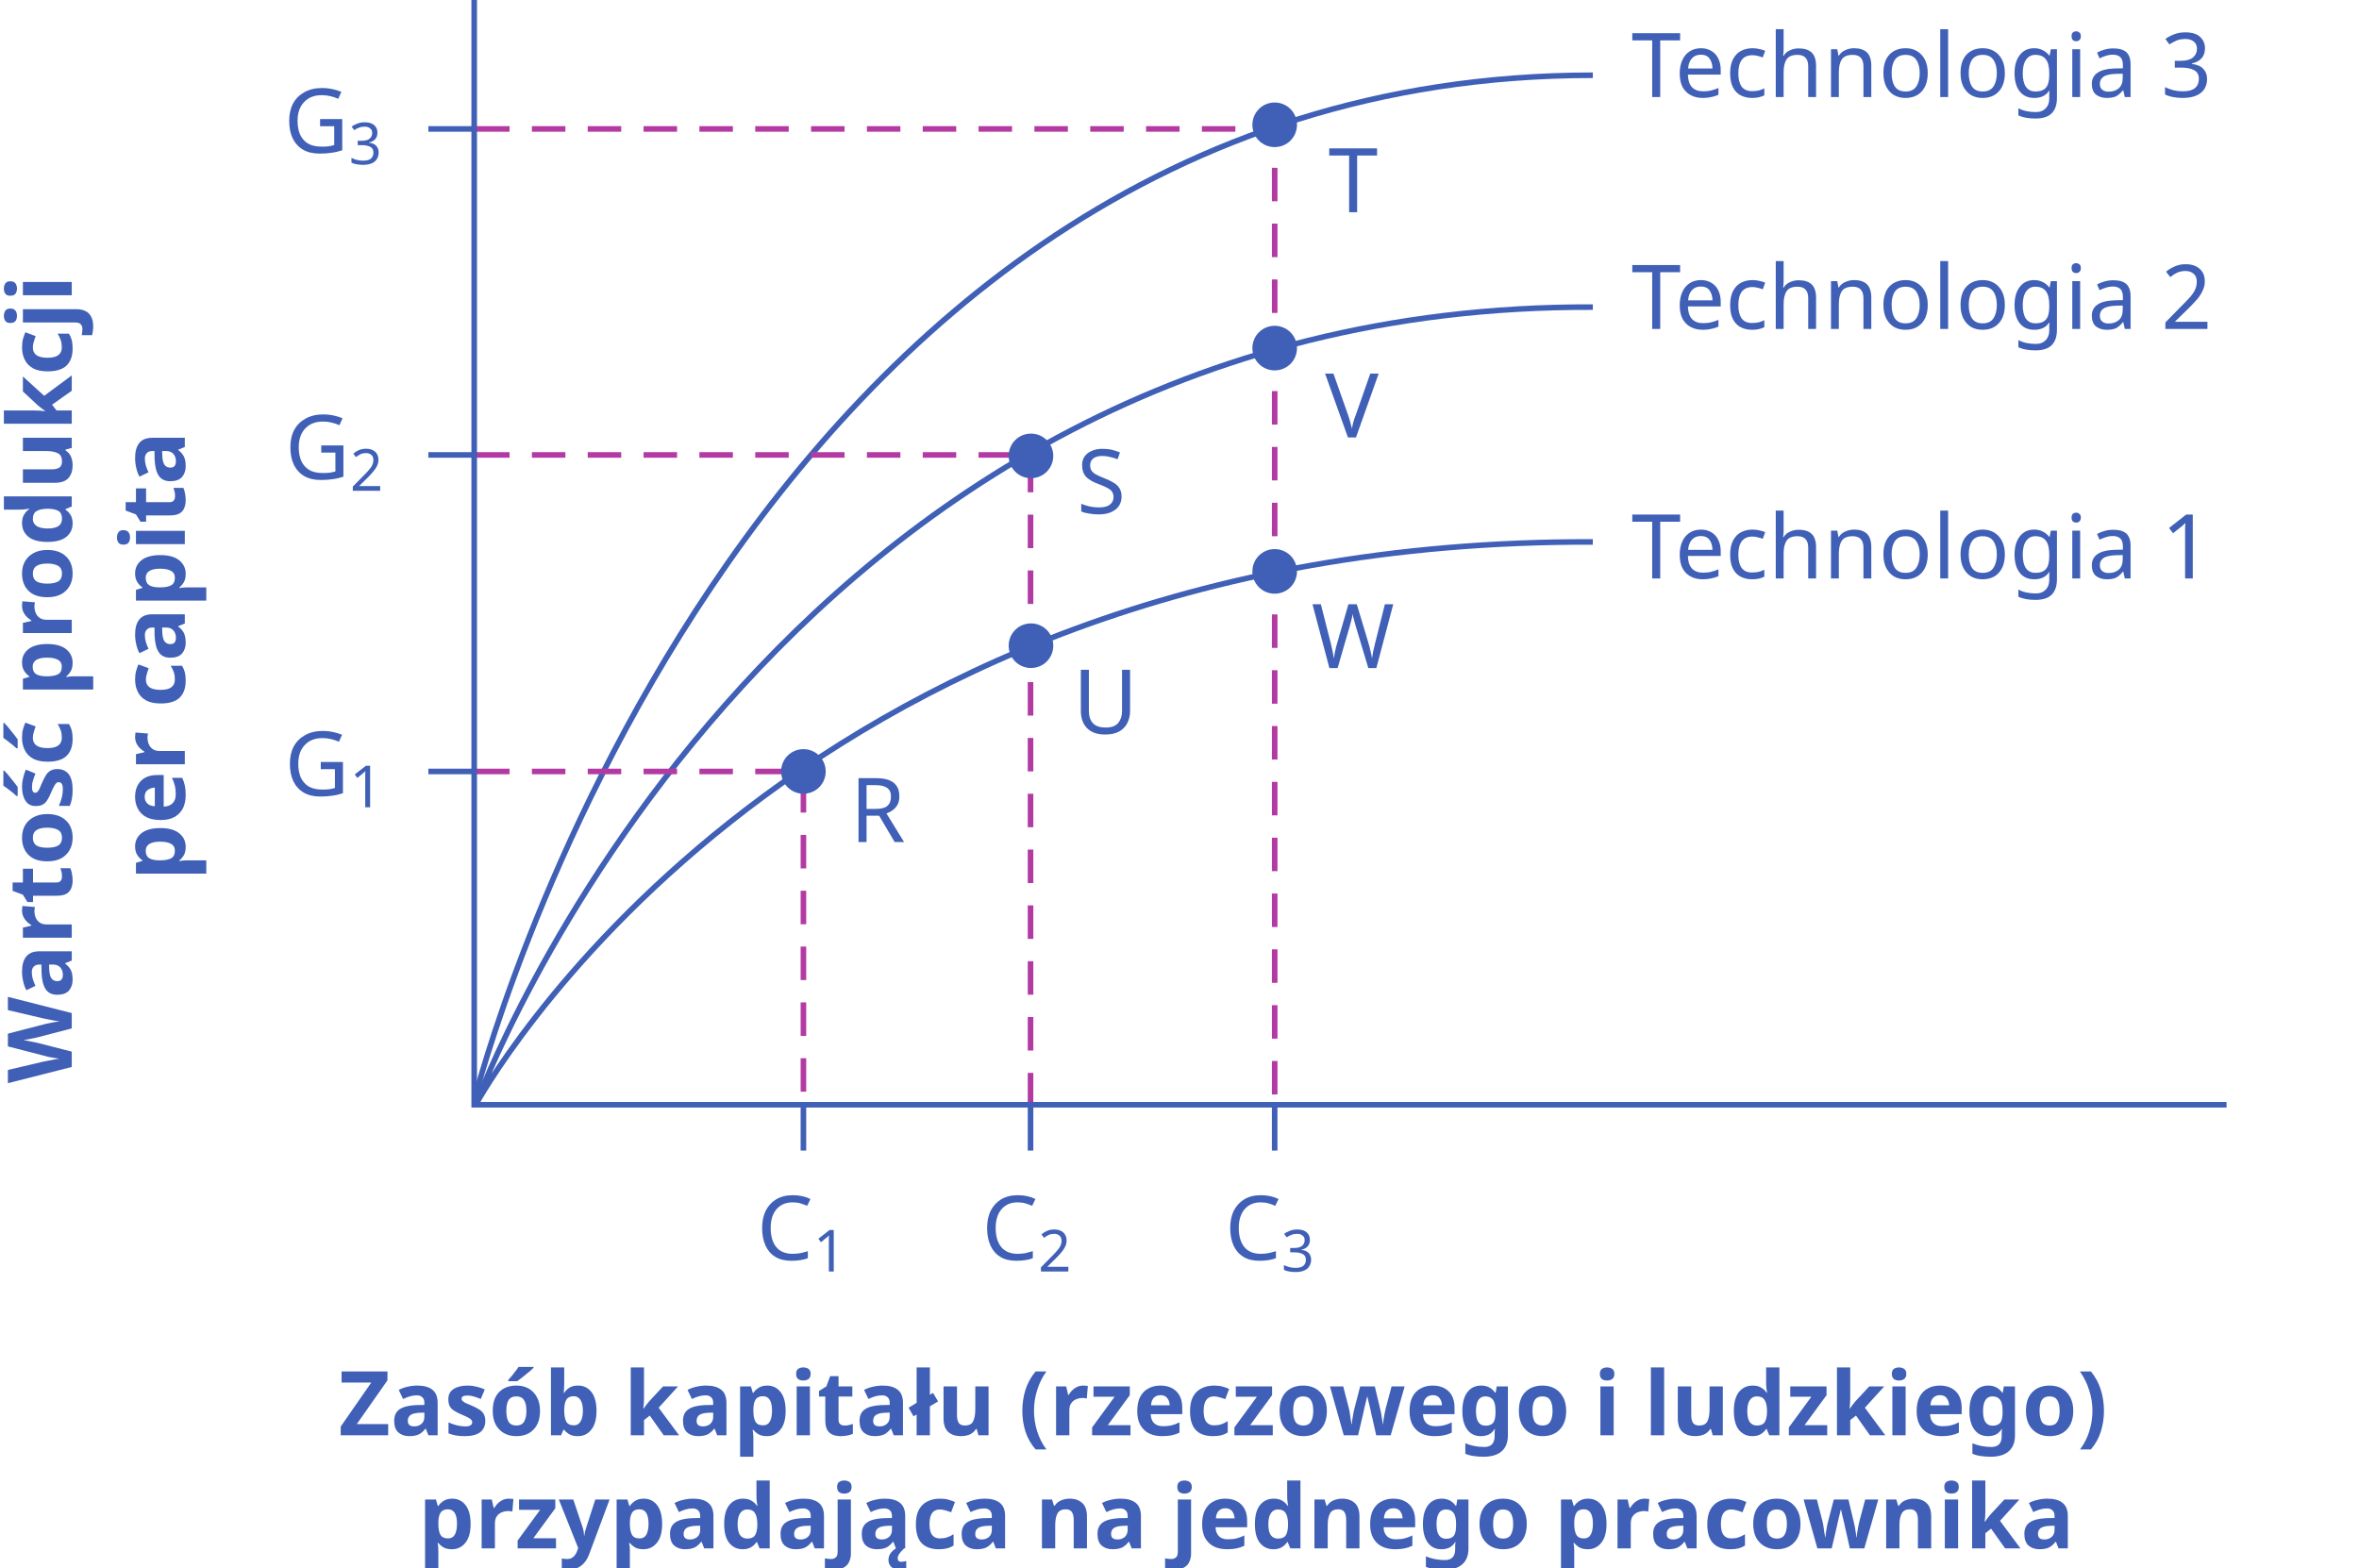
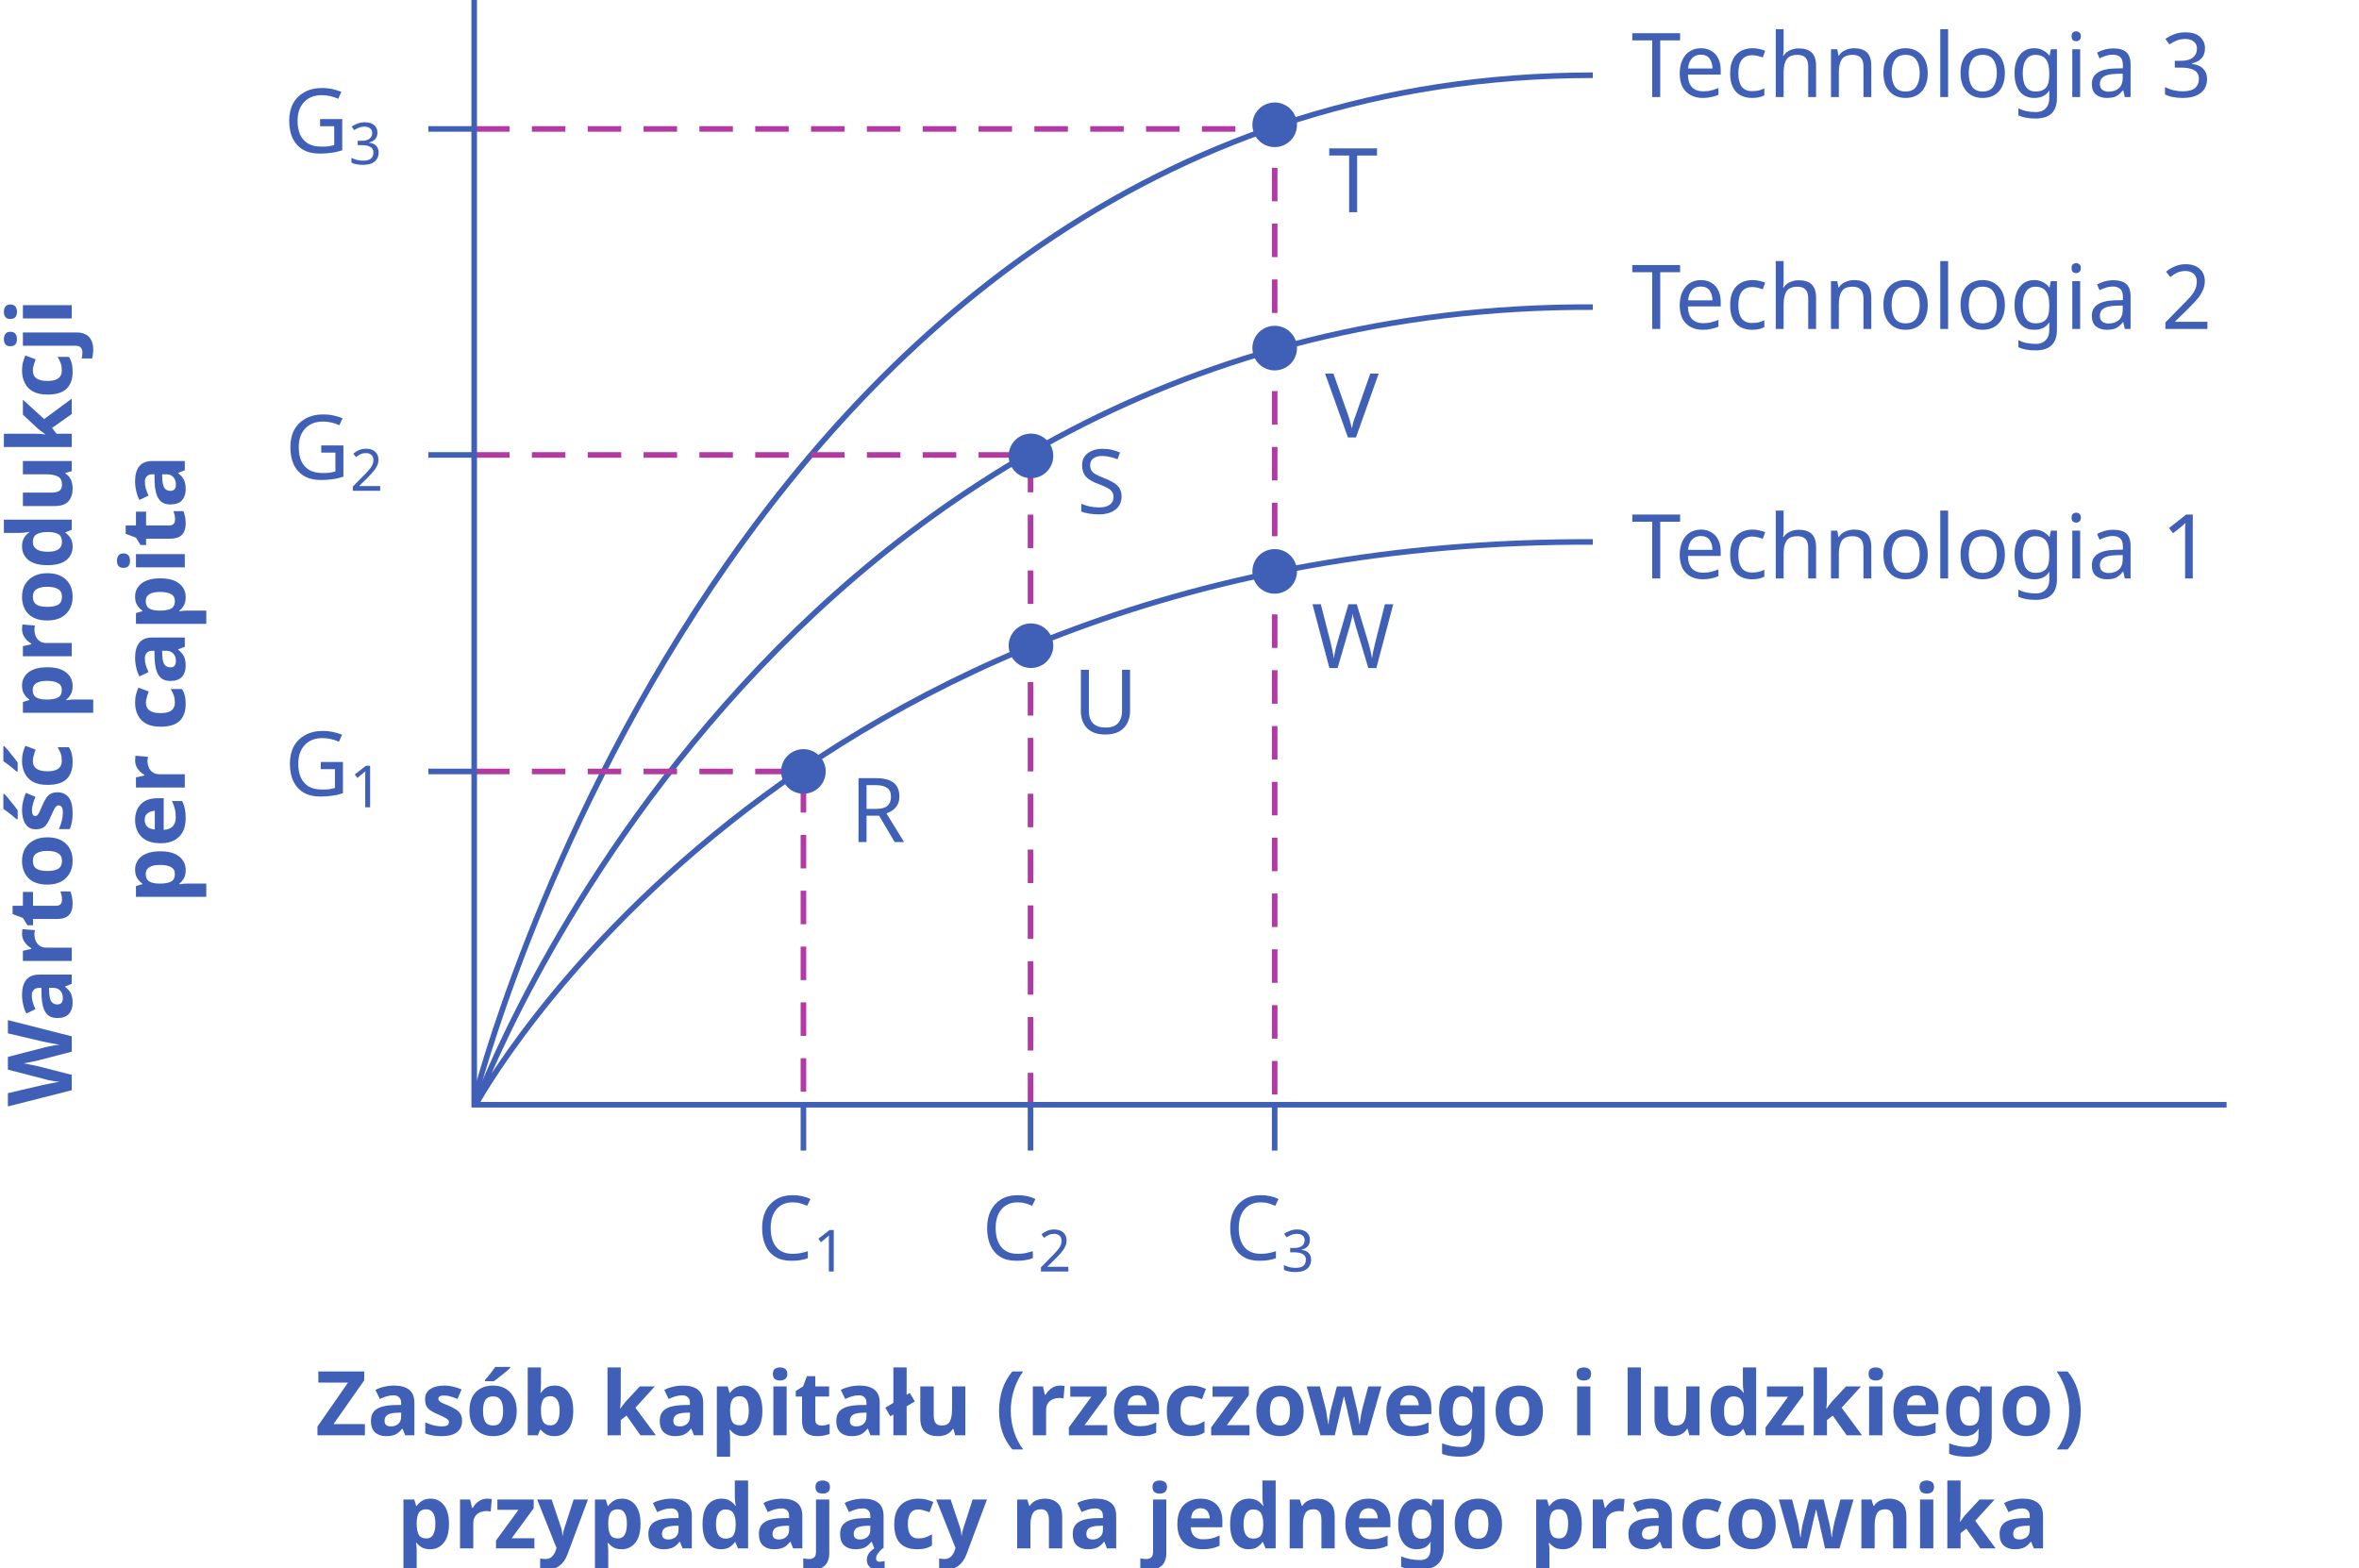
<svg xmlns="http://www.w3.org/2000/svg" version="1.1" id="svg8063" width="281.671" height="187.212" viewBox="0 0 281.671 187.212">
  <defs id="defs8067" />
  <g id="g8071" transform="matrix(1.333333,0,0,-1.333333,14.58149,175.8)">
    <g id="g28261" transform="translate(-0.7016587,0.00298138)">
      <g id="g2652">
-         <path d="M 132.407,83.307 C 59.722,83.573 32.37,32.913 32.37,32.913 c 0,0 26.286,71.694 100.037,71.427" style="fill:none;stroke:#3f60b6;stroke-width:0.5;stroke-linecap:butt;stroke-linejoin:miter;stroke-miterlimit:4;stroke-dasharray:none;stroke-opacity:1" id="path8075" />
-         <path d="m 32.298,33.518 c 0,0 23.164,91.59 100.109,91.59" style="fill:none;stroke:#3f60b6;stroke-width:0.5;stroke-linecap:butt;stroke-linejoin:miter;stroke-miterlimit:4;stroke-dasharray:none;stroke-opacity:1" id="path8077" />
-         <path d="m 32.398,120.299 h 71.519 V 32.952" style="fill:none;stroke:#b33aa3;stroke-width:0.5;stroke-linecap:butt;stroke-linejoin:miter;stroke-miterlimit:4;stroke-dasharray:3, 2;stroke-dashoffset:0;stroke-opacity:1" id="path8079" />
-         <path d="M 32.398,91.1 H 82.052 V 32.952" style="fill:none;stroke:#b33aa3;stroke-width:0.5;stroke-linecap:butt;stroke-linejoin:miter;stroke-miterlimit:4;stroke-dasharray:3, 2;stroke-dashoffset:0;stroke-opacity:1" id="path8081" />
-         <path d="M 32.398,62.75 H 61.714 V 32.952" style="fill:none;stroke:#b33aa3;stroke-width:0.5;stroke-linecap:butt;stroke-linejoin:miter;stroke-miterlimit:4;stroke-dasharray:3, 2;stroke-dashoffset:0;stroke-opacity:1" id="path8083" />
-         <path d="m 32.257,120.299 h -4.131" style="fill:#3f60b6;fill-opacity:1;stroke:#3f60b6;stroke-width:0.5;stroke-linecap:butt;stroke-linejoin:miter;stroke-miterlimit:4;stroke-dasharray:none;stroke-opacity:1" id="path8119" />
-         <path d="m 32.34,91.1 h -4.215" style="fill:#3f60b6;fill-opacity:1;stroke:#3f60b6;stroke-width:0.5;stroke-linecap:butt;stroke-linejoin:miter;stroke-miterlimit:4;stroke-dasharray:none;stroke-opacity:1" id="path8121" />
-         <path d="m 32.424,62.75 h -4.298" style="fill:#3f60b6;fill-opacity:1;stroke:#3f60b6;stroke-width:0.5;stroke-linecap:butt;stroke-linejoin:miter;stroke-miterlimit:4;stroke-dasharray:none;stroke-opacity:1" id="path8123" />
-         <path d="M 61.714,32.898 V 28.793" style="fill:#3f60b6;fill-opacity:1;stroke:#3f60b6;stroke-width:0.5;stroke-linecap:butt;stroke-linejoin:miter;stroke-miterlimit:4;stroke-dasharray:none;stroke-opacity:1" id="path8169" />
-         <path d="M 82.052,32.898 V 28.793" style="fill:#3f60b6;fill-opacity:1;stroke:#3f60b6;stroke-width:0.5;stroke-linecap:butt;stroke-linejoin:miter;stroke-miterlimit:4;stroke-dasharray:none;stroke-opacity:1" id="path8171" />
-         <path d="M 103.915,32.898 V 28.793" style="fill:#3f60b6;fill-opacity:1;stroke:#3f60b6;stroke-width:0.5;stroke-linecap:butt;stroke-linejoin:miter;stroke-miterlimit:4;stroke-dasharray:none;stroke-opacity:1" id="path8173" />
-         <path d="M 189.158,32.898 H 32.231 v 98.949" style="fill:none;stroke:#3f60b6;stroke-width:0.5;stroke-linecap:butt;stroke-linejoin:miter;stroke-miterlimit:4;stroke-dasharray:none;stroke-opacity:1" id="path8175" />
-         <path d="m 105.33,82.083 c 0.778,-0.778 0.778,-2.05 0,-2.828 -0.778,-0.778 -2.051,-0.778 -2.828,0 -0.777,0.778 -0.777,2.05 0,2.828 0.777,0.778 2.05,0.778 2.828,0" style="fill:#3f60b6;fill-opacity:1;fill-rule:nonzero;stroke:none;stroke-width:0.1" id="path8177" />
-         <path d="m 83.505,75.427 c 0.778,-0.778 0.778,-2.05 0,-2.828 -0.778,-0.778 -2.051,-0.778 -2.828,0 -0.778,0.778 -0.778,2.05 0,2.828 0.777,0.778 2.05,0.778 2.828,0" style="fill:#3f60b6;fill-opacity:1;fill-rule:nonzero;stroke:none;stroke-width:0.1" id="path8179" />
-         <path d="m 63.127,64.165 c 0.778,-0.777 0.778,-2.051 0,-2.828 -0.779,-0.777 -2.051,-0.777 -2.828,0 -0.777,0.777 -0.777,2.051 0,2.828 0.777,0.778 2.05,0.778 2.828,0" style="fill:#3f60b6;fill-opacity:1;fill-rule:nonzero;stroke:none;stroke-width:0.1" id="path8181" />
-         <path d="m 83.505,92.427 c 0.778,-0.778 0.778,-2.05 0,-2.828 -0.778,-0.778 -2.051,-0.778 -2.828,0 -0.778,0.778 -0.778,2.05 0,2.828 0.777,0.778 2.05,0.778 2.828,0" style="fill:#3f60b6;fill-opacity:1;fill-rule:nonzero;stroke:none;stroke-width:0.1" id="path8183" />
-         <path d="m 105.33,102.083 c 0.778,-0.778 0.778,-2.051 0,-2.828 -0.778,-0.778 -2.051,-0.778 -2.828,0 -0.777,0.777 -0.777,2.05 0,2.828 0.777,0.778 2.05,0.778 2.828,0" style="fill:#3f60b6;fill-opacity:1;fill-rule:nonzero;stroke:none;stroke-width:0.1" id="path8185" />
-         <path d="m 105.33,122.083 c 0.778,-0.778 0.778,-2.051 0,-2.828 -0.778,-0.778 -2.051,-0.778 -2.828,0 -0.777,0.777 -0.777,2.05 0,2.828 0.777,0.778 2.05,0.778 2.828,0" style="fill:#3f60b6;fill-opacity:1;fill-rule:nonzero;stroke:none;stroke-width:0.1" id="path8187" />
-         <text xml:space="preserve" transform="scale(1,-1)" style="font-variant:normal;font-weight:normal;font-size:8px;font-family:ArialMT;-inkscape-font-specification:ArialMT;text-align:center;writing-mode:lr-tb;text-anchor:middle;fill:#3f60b6;fill-opacity:1;fill-rule:nonzero;stroke:none" id="text8085-3-06-4-0-2-5" x="110.734" y="-3.292">
-           <tspan id="tspan8083-2-2-30-6-6-8" x="110.734" y="-3.292" style="font-style:normal;font-variant:normal;font-weight:bold;font-stretch:normal;font-family:sans-serif;-inkscape-font-specification:'sans-serif Bold';text-align:center;text-anchor:middle">Zasób kapitału (rzeczowego i ludzkiego)</tspan>
-           <tspan x="110.734" y="6.835" style="font-style:normal;font-variant:normal;font-weight:bold;font-stretch:normal;font-family:sans-serif;-inkscape-font-specification:'sans-serif Bold';text-align:center;text-anchor:middle" id="tspan2590">przypadająca na jednego pracownika</tspan>
-         </text>
-         <text xml:space="preserve" transform="scale(1,-1)" style="font-variant:normal;font-weight:normal;font-size:8px;font-family:ArialMT;-inkscape-font-specification:ArialMT;writing-mode:lr-tb;fill:#3f60b6;fill-opacity:1;fill-rule:nonzero;stroke:none" id="text8085-3-06-4-0-2-7" x="135.863" y="-123.151">
-           <tspan id="tspan8083-2-2-30-6-6-0" x="135.863" y="-123.151" style="font-style:normal;font-variant:normal;font-weight:normal;font-stretch:normal;font-family:sans-serif;-inkscape-font-specification:sans-serif">Technologia 3</tspan>
-         </text>
-         <text xml:space="preserve" transform="scale(1,-1)" style="font-variant:normal;font-weight:normal;font-size:8px;font-family:ArialMT;-inkscape-font-specification:ArialMT;writing-mode:lr-tb;fill:#3f60b6;fill-opacity:1;fill-rule:nonzero;stroke:none" id="text8085-3-06-4-0-2-7-9" x="135.863" y="-102.384">
-           <tspan id="tspan8083-2-2-30-6-6-0-4" x="135.863" y="-102.384" style="font-style:normal;font-variant:normal;font-weight:normal;font-stretch:normal;font-family:sans-serif;-inkscape-font-specification:sans-serif">Technologia 2</tspan>
-         </text>
-         <text xml:space="preserve" transform="scale(1,-1)" style="font-variant:normal;font-weight:normal;font-size:8px;font-family:ArialMT;-inkscape-font-specification:ArialMT;writing-mode:lr-tb;fill:#3f60b6;fill-opacity:1;fill-rule:nonzero;stroke:none" id="text8085-3-06-4-0-2-7-2" x="135.863" y="-80.04">
-           <tspan id="tspan8083-2-2-30-6-6-0-2" x="135.863" y="-80.04" style="font-style:normal;font-variant:normal;font-weight:normal;font-stretch:normal;font-family:sans-serif;-inkscape-font-specification:sans-serif">Technologia 1</tspan>
-         </text>
-         <text xml:space="preserve" transform="matrix(0,1,1,0,0,0)" style="font-variant:normal;font-weight:normal;font-size:8px;font-family:ArialMT;-inkscape-font-specification:ArialMT;text-align:center;writing-mode:lr-tb;text-anchor:middle;fill:#3f60b6;fill-opacity:1;fill-rule:nonzero;stroke:none" id="text8085-3-06-4-0-2-6" x="82.464" y="-3.809">
-           <tspan id="tspan8083-2-2-30-6-6-43" x="82.464" y="-3.809" style="font-style:normal;font-variant:normal;font-weight:bold;font-stretch:normal;font-family:sans-serif;-inkscape-font-specification:'sans-serif Bold';text-align:center;text-anchor:middle">Wartość produkcji</tspan>
-           <tspan x="82.464" y="6.318" style="font-style:normal;font-variant:normal;font-weight:bold;font-stretch:normal;font-family:sans-serif;-inkscape-font-specification:'sans-serif Bold';text-align:center;text-anchor:middle" id="tspan2588">per capita</tspan>
-         </text>
-         <text xml:space="preserve" transform="scale(1,-1)" style="font-variant:normal;font-weight:normal;font-size:8px;font-family:ArialMT;-inkscape-font-specification:ArialMT;writing-mode:lr-tb;fill:#3f60b6;fill-opacity:1;fill-rule:nonzero;stroke:none" id="text8085-3-06-4-0-2-9-5-7-0-6" x="15.18" y="-118.167">
-           <tspan id="tspan8083-2-2-30-6-6-4-63-5-4-4" x="15.18" y="-118.167" style="font-style:normal;font-variant:normal;font-weight:normal;font-stretch:normal;font-family:sans-serif;-inkscape-font-specification:sans-serif">G<tspan style="font-size:65%;baseline-shift:sub" id="tspan27160">3</tspan>
-           </tspan>
-         </text>
-         <text xml:space="preserve" transform="scale(1,-1)" style="font-variant:normal;font-weight:normal;font-size:8px;font-family:ArialMT;-inkscape-font-specification:ArialMT;writing-mode:lr-tb;fill:#3f60b6;fill-opacity:1;fill-rule:nonzero;stroke:none" id="text8085-3-06-4-0-2-9-5-7-0-1" x="15.284" y="-88.931">
-           <tspan id="tspan8083-2-2-30-6-6-4-63-5-4-2" x="15.284" y="-88.931" style="font-style:normal;font-variant:normal;font-weight:normal;font-stretch:normal;font-family:sans-serif;-inkscape-font-specification:sans-serif">G<tspan style="font-size:65%;baseline-shift:sub" id="tspan27162">2</tspan>
-           </tspan>
-         </text>
-         <text xml:space="preserve" transform="scale(1,-1)" style="font-variant:normal;font-weight:normal;font-size:8px;font-family:ArialMT;-inkscape-font-specification:ArialMT;writing-mode:lr-tb;fill:#3f60b6;fill-opacity:1;fill-rule:nonzero;stroke:none" id="text8085-3-06-4-0-2-9-5-7-0-8" x="15.243" y="-60.582">
-           <tspan id="tspan8083-2-2-30-6-6-4-63-5-4-8" x="15.243" y="-60.582" style="font-style:normal;font-variant:normal;font-weight:normal;font-stretch:normal;font-family:sans-serif;-inkscape-font-specification:sans-serif">G<tspan style="font-size:65%;baseline-shift:sub" id="tspan27164">1</tspan>
-           </tspan>
-         </text>
-         <text xml:space="preserve" transform="scale(1,-1)" style="font-variant:normal;font-weight:normal;font-size:8px;font-family:ArialMT;-inkscape-font-specification:ArialMT;writing-mode:lr-tb;fill:#3f60b6;fill-opacity:1;fill-rule:nonzero;stroke:none" id="text8085-3-06-4-0-2-9-5-7-0-9" x="57.532" y="-19">
-           <tspan id="tspan8083-2-2-30-6-6-4-63-5-4-28" x="57.532" y="-19" style="font-style:normal;font-variant:normal;font-weight:normal;font-stretch:normal;font-family:sans-serif;-inkscape-font-specification:sans-serif">C<tspan style="font-size:65%;baseline-shift:sub" id="tspan27154">1</tspan>
-           </tspan>
-         </text>
-         <text xml:space="preserve" transform="scale(1,-1)" style="font-variant:normal;font-weight:normal;font-size:8px;font-family:ArialMT;-inkscape-font-specification:ArialMT;writing-mode:lr-tb;fill:#3f60b6;fill-opacity:1;fill-rule:nonzero;stroke:none" id="text8085-3-06-4-0-2-9-5-7-0-88" x="77.68" y="-19">
-           <tspan id="tspan8083-2-2-30-6-6-4-63-5-4-6" x="77.68" y="-19" style="font-style:normal;font-variant:normal;font-weight:normal;font-stretch:normal;font-family:sans-serif;-inkscape-font-specification:sans-serif">C<tspan style="font-size:65%;baseline-shift:sub" id="tspan27156">2</tspan>
-           </tspan>
-         </text>
-         <text xml:space="preserve" transform="scale(1,-1)" style="font-variant:normal;font-weight:normal;font-size:8px;font-family:ArialMT;-inkscape-font-specification:ArialMT;writing-mode:lr-tb;fill:#3f60b6;fill-opacity:1;fill-rule:nonzero;stroke:none" id="text8085-3-06-4-0-2-9-5-7-0-83" x="99.451" y="-19">
-           <tspan id="tspan8083-2-2-30-6-6-4-63-5-4-83" x="99.451" y="-19" style="font-style:normal;font-variant:normal;font-weight:normal;font-stretch:normal;font-family:sans-serif;-inkscape-font-specification:sans-serif">C<tspan style="font-size:65%;baseline-shift:sub" id="tspan27158">3</tspan>
-           </tspan>
-         </text>
-         <text xml:space="preserve" transform="scale(1,-1)" style="font-variant:normal;font-weight:normal;font-size:8px;font-family:ArialMT;-inkscape-font-specification:ArialMT;writing-mode:lr-tb;fill:#3f60b6;fill-opacity:1;fill-rule:nonzero;stroke:none" id="text8085-3-06-4-0-2-9-5-7-0-3" x="65.869" y="-56.427">
-           <tspan id="tspan8083-2-2-30-6-6-4-63-5-4-3" x="65.869" y="-56.427" style="font-style:normal;font-variant:normal;font-weight:normal;font-stretch:normal;font-family:sans-serif;-inkscape-font-specification:sans-serif">R</tspan>
-         </text>
-         <text xml:space="preserve" transform="scale(1,-1)" style="font-variant:normal;font-weight:normal;font-size:8px;font-family:ArialMT;-inkscape-font-specification:ArialMT;writing-mode:lr-tb;fill:#3f60b6;fill-opacity:1;fill-rule:nonzero;stroke:none" id="text8085-3-06-4-0-2-9-5-7-0-80" x="85.84" y="-66.137">
-           <tspan id="tspan8083-2-2-30-6-6-4-63-5-4-47" x="85.84" y="-66.137" style="font-style:normal;font-variant:normal;font-weight:normal;font-stretch:normal;font-family:sans-serif;-inkscape-font-specification:sans-serif">U</tspan>
-         </text>
-         <text xml:space="preserve" transform="scale(1,-1)" style="font-variant:normal;font-weight:normal;font-size:8px;font-family:ArialMT;-inkscape-font-specification:ArialMT;writing-mode:lr-tb;fill:#3f60b6;fill-opacity:1;fill-rule:nonzero;stroke:none" id="text8085-3-06-4-0-2-9-5-7-0-68" x="107.207" y="-72.005">
-           <tspan id="tspan8083-2-2-30-6-6-4-63-5-4-9" x="107.207" y="-72.005" style="font-style:normal;font-variant:normal;font-weight:normal;font-stretch:normal;font-family:sans-serif;-inkscape-font-specification:sans-serif">W</tspan>
-         </text>
-         <text xml:space="preserve" transform="scale(1,-1)" style="font-variant:normal;font-weight:normal;font-size:8px;font-family:ArialMT;-inkscape-font-specification:ArialMT;writing-mode:lr-tb;fill:#3f60b6;fill-opacity:1;fill-rule:nonzero;stroke:none" id="text8085-3-06-4-0-2-9-5-7-0-0" x="86.188" y="-85.851">
-           <tspan id="tspan8083-2-2-30-6-6-4-63-5-4-68" x="86.188" y="-85.851" style="font-style:normal;font-variant:normal;font-weight:normal;font-stretch:normal;font-family:sans-serif;-inkscape-font-specification:sans-serif">S</tspan>
-         </text>
-         <text xml:space="preserve" transform="scale(1,-1)" style="font-variant:normal;font-weight:normal;font-size:8px;font-family:ArialMT;-inkscape-font-specification:ArialMT;writing-mode:lr-tb;fill:#3f60b6;fill-opacity:1;fill-rule:nonzero;stroke:none" id="text8085-3-06-4-0-2-9-5-7-0-7" x="108.43" y="-92.662">
-           <tspan id="tspan8083-2-2-30-6-6-4-63-5-4-90" x="108.43" y="-92.662" style="font-style:normal;font-variant:normal;font-weight:normal;font-stretch:normal;font-family:sans-serif;-inkscape-font-specification:sans-serif">V</tspan>
-         </text>
-         <text xml:space="preserve" transform="scale(1,-1)" style="font-variant:normal;font-weight:normal;font-size:8px;font-family:ArialMT;-inkscape-font-specification:ArialMT;writing-mode:lr-tb;fill:#3f60b6;fill-opacity:1;fill-rule:nonzero;stroke:none" id="text8085-3-06-4-0-2-9-5-7-0-33" x="108.721" y="-112.839">
-           <tspan id="tspan8083-2-2-30-6-6-4-63-5-4-37" x="108.721" y="-112.839" style="font-style:normal;font-variant:normal;font-weight:normal;font-stretch:normal;font-family:sans-serif;-inkscape-font-specification:sans-serif">T</tspan>
-         </text>
+         <g id="g1">
+           <path d="M 132.407,83.307 C 59.722,83.573 32.37,32.913 32.37,32.913 c 0,0 26.286,71.694 100.037,71.427" style="fill:none;stroke:#3f60b6;stroke-width:0.5;stroke-linecap:butt;stroke-linejoin:miter;stroke-miterlimit:4;stroke-dasharray:none;stroke-opacity:1" id="path8075" />
+           <path d="m 32.298,33.518 c 0,0 23.164,91.59 100.109,91.59" style="fill:none;stroke:#3f60b6;stroke-width:0.5;stroke-linecap:butt;stroke-linejoin:miter;stroke-miterlimit:4;stroke-dasharray:none;stroke-opacity:1" id="path8077" />
+           <path d="m 32.398,120.299 h 71.519 V 32.952" style="fill:none;stroke:#b33aa3;stroke-width:0.5;stroke-linecap:butt;stroke-linejoin:miter;stroke-miterlimit:4;stroke-dasharray:3, 2;stroke-dashoffset:0;stroke-opacity:1" id="path8079" />
+           <path d="M 32.398,91.1 H 82.052 V 32.952" style="fill:none;stroke:#b33aa3;stroke-width:0.5;stroke-linecap:butt;stroke-linejoin:miter;stroke-miterlimit:4;stroke-dasharray:3, 2;stroke-dashoffset:0;stroke-opacity:1" id="path8081" />
+           <path d="M 32.398,62.75 H 61.714 V 32.952" style="fill:none;stroke:#b33aa3;stroke-width:0.5;stroke-linecap:butt;stroke-linejoin:miter;stroke-miterlimit:4;stroke-dasharray:3, 2;stroke-dashoffset:0;stroke-opacity:1" id="path8083" />
+           <path d="m 32.257,120.299 h -4.131" style="fill:#3f60b6;fill-opacity:1;stroke:#3f60b6;stroke-width:0.5;stroke-linecap:butt;stroke-linejoin:miter;stroke-miterlimit:4;stroke-dasharray:none;stroke-opacity:1" id="path8119" />
+           <path d="m 32.34,91.1 h -4.215" style="fill:#3f60b6;fill-opacity:1;stroke:#3f60b6;stroke-width:0.5;stroke-linecap:butt;stroke-linejoin:miter;stroke-miterlimit:4;stroke-dasharray:none;stroke-opacity:1" id="path8121" />
+           <path d="m 32.424,62.75 h -4.298" style="fill:#3f60b6;fill-opacity:1;stroke:#3f60b6;stroke-width:0.5;stroke-linecap:butt;stroke-linejoin:miter;stroke-miterlimit:4;stroke-dasharray:none;stroke-opacity:1" id="path8123" />
+           <path d="M 61.714,32.898 V 28.793" style="fill:#3f60b6;fill-opacity:1;stroke:#3f60b6;stroke-width:0.5;stroke-linecap:butt;stroke-linejoin:miter;stroke-miterlimit:4;stroke-dasharray:none;stroke-opacity:1" id="path8169" />
+           <path d="M 82.052,32.898 V 28.793" style="fill:#3f60b6;fill-opacity:1;stroke:#3f60b6;stroke-width:0.5;stroke-linecap:butt;stroke-linejoin:miter;stroke-miterlimit:4;stroke-dasharray:none;stroke-opacity:1" id="path8171" />
+           <path d="M 103.915,32.898 V 28.793" style="fill:#3f60b6;fill-opacity:1;stroke:#3f60b6;stroke-width:0.5;stroke-linecap:butt;stroke-linejoin:miter;stroke-miterlimit:4;stroke-dasharray:none;stroke-opacity:1" id="path8173" />
+           <path d="M 189.158,32.898 H 32.231 v 98.949" style="fill:none;stroke:#3f60b6;stroke-width:0.5;stroke-linecap:butt;stroke-linejoin:miter;stroke-miterlimit:4;stroke-dasharray:none;stroke-opacity:1" id="path8175" />
+           <path d="m 105.33,82.083 c 0.778,-0.778 0.778,-2.05 0,-2.828 -0.778,-0.778 -2.051,-0.778 -2.828,0 -0.777,0.778 -0.777,2.05 0,2.828 0.777,0.778 2.05,0.778 2.828,0" style="fill:#3f60b6;fill-opacity:1;fill-rule:nonzero;stroke:none;stroke-width:0.1" id="path8177" />
+           <path d="m 83.505,75.427 c 0.778,-0.778 0.778,-2.05 0,-2.828 -0.778,-0.778 -2.051,-0.778 -2.828,0 -0.778,0.778 -0.778,2.05 0,2.828 0.777,0.778 2.05,0.778 2.828,0" style="fill:#3f60b6;fill-opacity:1;fill-rule:nonzero;stroke:none;stroke-width:0.1" id="path8179" />
+           <path d="m 63.127,64.165 c 0.778,-0.777 0.778,-2.051 0,-2.828 -0.779,-0.777 -2.051,-0.777 -2.828,0 -0.777,0.777 -0.777,2.051 0,2.828 0.777,0.778 2.05,0.778 2.828,0" style="fill:#3f60b6;fill-opacity:1;fill-rule:nonzero;stroke:none;stroke-width:0.1" id="path8181" />
+           <path d="m 83.505,92.427 c 0.778,-0.778 0.778,-2.05 0,-2.828 -0.778,-0.778 -2.051,-0.778 -2.828,0 -0.778,0.778 -0.778,2.05 0,2.828 0.777,0.778 2.05,0.778 2.828,0" style="fill:#3f60b6;fill-opacity:1;fill-rule:nonzero;stroke:none;stroke-width:0.1" id="path8183" />
+           <path d="m 105.33,102.083 c 0.778,-0.778 0.778,-2.051 0,-2.828 -0.778,-0.778 -2.051,-0.778 -2.828,0 -0.777,0.777 -0.777,2.05 0,2.828 0.777,0.778 2.05,0.778 2.828,0" style="fill:#3f60b6;fill-opacity:1;fill-rule:nonzero;stroke:none;stroke-width:0.1" id="path8185" />
+           <path d="m 105.33,122.083 c 0.778,-0.778 0.778,-2.051 0,-2.828 -0.778,-0.778 -2.051,-0.778 -2.828,0 -0.777,0.777 -0.777,2.05 0,2.828 0.777,0.778 2.05,0.778 2.828,0" style="fill:#3f60b6;fill-opacity:1;fill-rule:nonzero;stroke:none;stroke-width:0.1" id="path8187" />
+           <text xml:space="preserve" transform="scale(1,-1)" style="font-variant:normal;font-weight:normal;font-size:8px;font-family:ArialMT;-inkscape-font-specification:ArialMT;text-align:center;writing-mode:lr-tb;text-anchor:middle;fill:#3f60b6;fill-opacity:1;fill-rule:nonzero;stroke:none" id="text8085-3-06-4-0-2-5" x="110.734" y="-3.292">
+             <tspan id="tspan8083-2-2-30-6-6-8" x="110.734" y="-3.292" style="font-style:normal;font-variant:normal;font-weight:bold;font-stretch:normal;font-family:sans-serif;-inkscape-font-specification:'sans-serif Bold';text-align:center;text-anchor:middle">Zasób kapitału (rzeczowego i ludzkiego)</tspan>
+             <tspan x="110.734" y="6.835" style="font-style:normal;font-variant:normal;font-weight:bold;font-stretch:normal;font-family:sans-serif;-inkscape-font-specification:'sans-serif Bold';text-align:center;text-anchor:middle" id="tspan2590">przypadający na jednego pracownika</tspan>
+           </text>
+           <text xml:space="preserve" transform="scale(1,-1)" style="font-variant:normal;font-weight:normal;font-size:8px;font-family:ArialMT;-inkscape-font-specification:ArialMT;writing-mode:lr-tb;fill:#3f60b6;fill-opacity:1;fill-rule:nonzero;stroke:none" id="text8085-3-06-4-0-2-7" x="135.863" y="-123.151">
+             <tspan id="tspan8083-2-2-30-6-6-0" x="135.863" y="-123.151" style="font-style:normal;font-variant:normal;font-weight:normal;font-stretch:normal;font-family:sans-serif;-inkscape-font-specification:sans-serif">Technologia 3</tspan>
+           </text>
+           <text xml:space="preserve" transform="scale(1,-1)" style="font-variant:normal;font-weight:normal;font-size:8px;font-family:ArialMT;-inkscape-font-specification:ArialMT;writing-mode:lr-tb;fill:#3f60b6;fill-opacity:1;fill-rule:nonzero;stroke:none" id="text8085-3-06-4-0-2-7-9" x="135.863" y="-102.384">
+             <tspan id="tspan8083-2-2-30-6-6-0-4" x="135.863" y="-102.384" style="font-style:normal;font-variant:normal;font-weight:normal;font-stretch:normal;font-family:sans-serif;-inkscape-font-specification:sans-serif">Technologia 2</tspan>
+           </text>
+           <text xml:space="preserve" transform="scale(1,-1)" style="font-variant:normal;font-weight:normal;font-size:8px;font-family:ArialMT;-inkscape-font-specification:ArialMT;writing-mode:lr-tb;fill:#3f60b6;fill-opacity:1;fill-rule:nonzero;stroke:none" id="text8085-3-06-4-0-2-7-2" x="135.863" y="-80.04">
+             <tspan id="tspan8083-2-2-30-6-6-0-2" x="135.863" y="-80.04" style="font-style:normal;font-variant:normal;font-weight:normal;font-stretch:normal;font-family:sans-serif;-inkscape-font-specification:sans-serif">Technologia 1</tspan>
+           </text>
+           <text xml:space="preserve" transform="matrix(0,1,1,0,0,0)" style="font-variant:normal;font-weight:normal;font-size:8px;font-family:ArialMT;-inkscape-font-specification:ArialMT;text-align:center;writing-mode:lr-tb;text-anchor:middle;fill:#3f60b6;fill-opacity:1;fill-rule:nonzero;stroke:none" id="text8085-3-06-4-0-2-6" x="82.464" y="-3.809">
+             <tspan id="tspan8083-2-2-30-6-6-43" x="82.464" y="-3.809" style="font-style:normal;font-variant:normal;font-weight:bold;font-stretch:normal;font-family:sans-serif;-inkscape-font-specification:'sans-serif Bold';text-align:center;text-anchor:middle">Wartość produkcji</tspan>
+             <tspan x="82.464" y="6.318" style="font-style:normal;font-variant:normal;font-weight:bold;font-stretch:normal;font-family:sans-serif;-inkscape-font-specification:'sans-serif Bold';text-align:center;text-anchor:middle" id="tspan2588">per capita</tspan>
+           </text>
+           <text xml:space="preserve" transform="scale(1,-1)" style="font-variant:normal;font-weight:normal;font-size:8px;font-family:ArialMT;-inkscape-font-specification:ArialMT;writing-mode:lr-tb;fill:#3f60b6;fill-opacity:1;fill-rule:nonzero;stroke:none" id="text8085-3-06-4-0-2-9-5-7-0-6" x="15.18" y="-118.167">
+             <tspan id="tspan8083-2-2-30-6-6-4-63-5-4-4" x="15.18" y="-118.167" style="font-style:normal;font-variant:normal;font-weight:normal;font-stretch:normal;font-family:sans-serif;-inkscape-font-specification:sans-serif">G<tspan style="font-size:65%;baseline-shift:sub" id="tspan27160">3</tspan>
+             </tspan>
+           </text>
+           <text xml:space="preserve" transform="scale(1,-1)" style="font-variant:normal;font-weight:normal;font-size:8px;font-family:ArialMT;-inkscape-font-specification:ArialMT;writing-mode:lr-tb;fill:#3f60b6;fill-opacity:1;fill-rule:nonzero;stroke:none" id="text8085-3-06-4-0-2-9-5-7-0-1" x="15.284" y="-88.931">
+             <tspan id="tspan8083-2-2-30-6-6-4-63-5-4-2" x="15.284" y="-88.931" style="font-style:normal;font-variant:normal;font-weight:normal;font-stretch:normal;font-family:sans-serif;-inkscape-font-specification:sans-serif">G<tspan style="font-size:65%;baseline-shift:sub" id="tspan27162">2</tspan>
+             </tspan>
+           </text>
+           <text xml:space="preserve" transform="scale(1,-1)" style="font-variant:normal;font-weight:normal;font-size:8px;font-family:ArialMT;-inkscape-font-specification:ArialMT;writing-mode:lr-tb;fill:#3f60b6;fill-opacity:1;fill-rule:nonzero;stroke:none" id="text8085-3-06-4-0-2-9-5-7-0-8" x="15.243" y="-60.582">
+             <tspan id="tspan8083-2-2-30-6-6-4-63-5-4-8" x="15.243" y="-60.582" style="font-style:normal;font-variant:normal;font-weight:normal;font-stretch:normal;font-family:sans-serif;-inkscape-font-specification:sans-serif">G<tspan style="font-size:65%;baseline-shift:sub" id="tspan27164">1</tspan>
+             </tspan>
+           </text>
+           <text xml:space="preserve" transform="scale(1,-1)" style="font-variant:normal;font-weight:normal;font-size:8px;font-family:ArialMT;-inkscape-font-specification:ArialMT;writing-mode:lr-tb;fill:#3f60b6;fill-opacity:1;fill-rule:nonzero;stroke:none" id="text8085-3-06-4-0-2-9-5-7-0-9" x="57.532" y="-19">
+             <tspan id="tspan8083-2-2-30-6-6-4-63-5-4-28" x="57.532" y="-19" style="font-style:normal;font-variant:normal;font-weight:normal;font-stretch:normal;font-family:sans-serif;-inkscape-font-specification:sans-serif">C<tspan style="font-size:65%;baseline-shift:sub" id="tspan27154">1</tspan>
+             </tspan>
+           </text>
+           <text xml:space="preserve" transform="scale(1,-1)" style="font-variant:normal;font-weight:normal;font-size:8px;font-family:ArialMT;-inkscape-font-specification:ArialMT;writing-mode:lr-tb;fill:#3f60b6;fill-opacity:1;fill-rule:nonzero;stroke:none" id="text8085-3-06-4-0-2-9-5-7-0-88" x="77.68" y="-19">
+             <tspan id="tspan8083-2-2-30-6-6-4-63-5-4-6" x="77.68" y="-19" style="font-style:normal;font-variant:normal;font-weight:normal;font-stretch:normal;font-family:sans-serif;-inkscape-font-specification:sans-serif">C<tspan style="font-size:65%;baseline-shift:sub" id="tspan27156">2</tspan>
+             </tspan>
+           </text>
+           <text xml:space="preserve" transform="scale(1,-1)" style="font-variant:normal;font-weight:normal;font-size:8px;font-family:ArialMT;-inkscape-font-specification:ArialMT;writing-mode:lr-tb;fill:#3f60b6;fill-opacity:1;fill-rule:nonzero;stroke:none" id="text8085-3-06-4-0-2-9-5-7-0-83" x="99.451" y="-19">
+             <tspan id="tspan8083-2-2-30-6-6-4-63-5-4-83" x="99.451" y="-19" style="font-style:normal;font-variant:normal;font-weight:normal;font-stretch:normal;font-family:sans-serif;-inkscape-font-specification:sans-serif">C<tspan style="font-size:65%;baseline-shift:sub" id="tspan27158">3</tspan>
+             </tspan>
+           </text>
+           <text xml:space="preserve" transform="scale(1,-1)" style="font-variant:normal;font-weight:normal;font-size:8px;font-family:ArialMT;-inkscape-font-specification:ArialMT;writing-mode:lr-tb;fill:#3f60b6;fill-opacity:1;fill-rule:nonzero;stroke:none" id="text8085-3-06-4-0-2-9-5-7-0-3" x="65.869" y="-56.427">
+             <tspan id="tspan8083-2-2-30-6-6-4-63-5-4-3" x="65.869" y="-56.427" style="font-style:normal;font-variant:normal;font-weight:normal;font-stretch:normal;font-family:sans-serif;-inkscape-font-specification:sans-serif">R</tspan>
+           </text>
+           <text xml:space="preserve" transform="scale(1,-1)" style="font-variant:normal;font-weight:normal;font-size:8px;font-family:ArialMT;-inkscape-font-specification:ArialMT;writing-mode:lr-tb;fill:#3f60b6;fill-opacity:1;fill-rule:nonzero;stroke:none" id="text8085-3-06-4-0-2-9-5-7-0-80" x="85.84" y="-66.137">
+             <tspan id="tspan8083-2-2-30-6-6-4-63-5-4-47" x="85.84" y="-66.137" style="font-style:normal;font-variant:normal;font-weight:normal;font-stretch:normal;font-family:sans-serif;-inkscape-font-specification:sans-serif">U</tspan>
+           </text>
+           <text xml:space="preserve" transform="scale(1,-1)" style="font-variant:normal;font-weight:normal;font-size:8px;font-family:ArialMT;-inkscape-font-specification:ArialMT;writing-mode:lr-tb;fill:#3f60b6;fill-opacity:1;fill-rule:nonzero;stroke:none" id="text8085-3-06-4-0-2-9-5-7-0-68" x="107.207" y="-72.005">
+             <tspan id="tspan8083-2-2-30-6-6-4-63-5-4-9" x="107.207" y="-72.005" style="font-style:normal;font-variant:normal;font-weight:normal;font-stretch:normal;font-family:sans-serif;-inkscape-font-specification:sans-serif">W</tspan>
+           </text>
+           <text xml:space="preserve" transform="scale(1,-1)" style="font-variant:normal;font-weight:normal;font-size:8px;font-family:ArialMT;-inkscape-font-specification:ArialMT;writing-mode:lr-tb;fill:#3f60b6;fill-opacity:1;fill-rule:nonzero;stroke:none" id="text8085-3-06-4-0-2-9-5-7-0-0" x="86.188" y="-85.851">
+             <tspan id="tspan8083-2-2-30-6-6-4-63-5-4-68" x="86.188" y="-85.851" style="font-style:normal;font-variant:normal;font-weight:normal;font-stretch:normal;font-family:sans-serif;-inkscape-font-specification:sans-serif">S</tspan>
+           </text>
+           <text xml:space="preserve" transform="scale(1,-1)" style="font-variant:normal;font-weight:normal;font-size:8px;font-family:ArialMT;-inkscape-font-specification:ArialMT;writing-mode:lr-tb;fill:#3f60b6;fill-opacity:1;fill-rule:nonzero;stroke:none" id="text8085-3-06-4-0-2-9-5-7-0-7" x="108.43" y="-92.662">
+             <tspan id="tspan8083-2-2-30-6-6-4-63-5-4-90" x="108.43" y="-92.662" style="font-style:normal;font-variant:normal;font-weight:normal;font-stretch:normal;font-family:sans-serif;-inkscape-font-specification:sans-serif">V</tspan>
+           </text>
+           <text xml:space="preserve" transform="scale(1,-1)" style="font-variant:normal;font-weight:normal;font-size:8px;font-family:ArialMT;-inkscape-font-specification:ArialMT;writing-mode:lr-tb;fill:#3f60b6;fill-opacity:1;fill-rule:nonzero;stroke:none" id="text8085-3-06-4-0-2-9-5-7-0-33" x="108.721" y="-112.839">
+             <tspan id="tspan8083-2-2-30-6-6-4-63-5-4-37" x="108.721" y="-112.839" style="font-style:normal;font-variant:normal;font-weight:normal;font-stretch:normal;font-family:sans-serif;-inkscape-font-specification:sans-serif">T</tspan>
+           </text>
+         </g>
      </g>
    </g>
  </g>
</svg>
